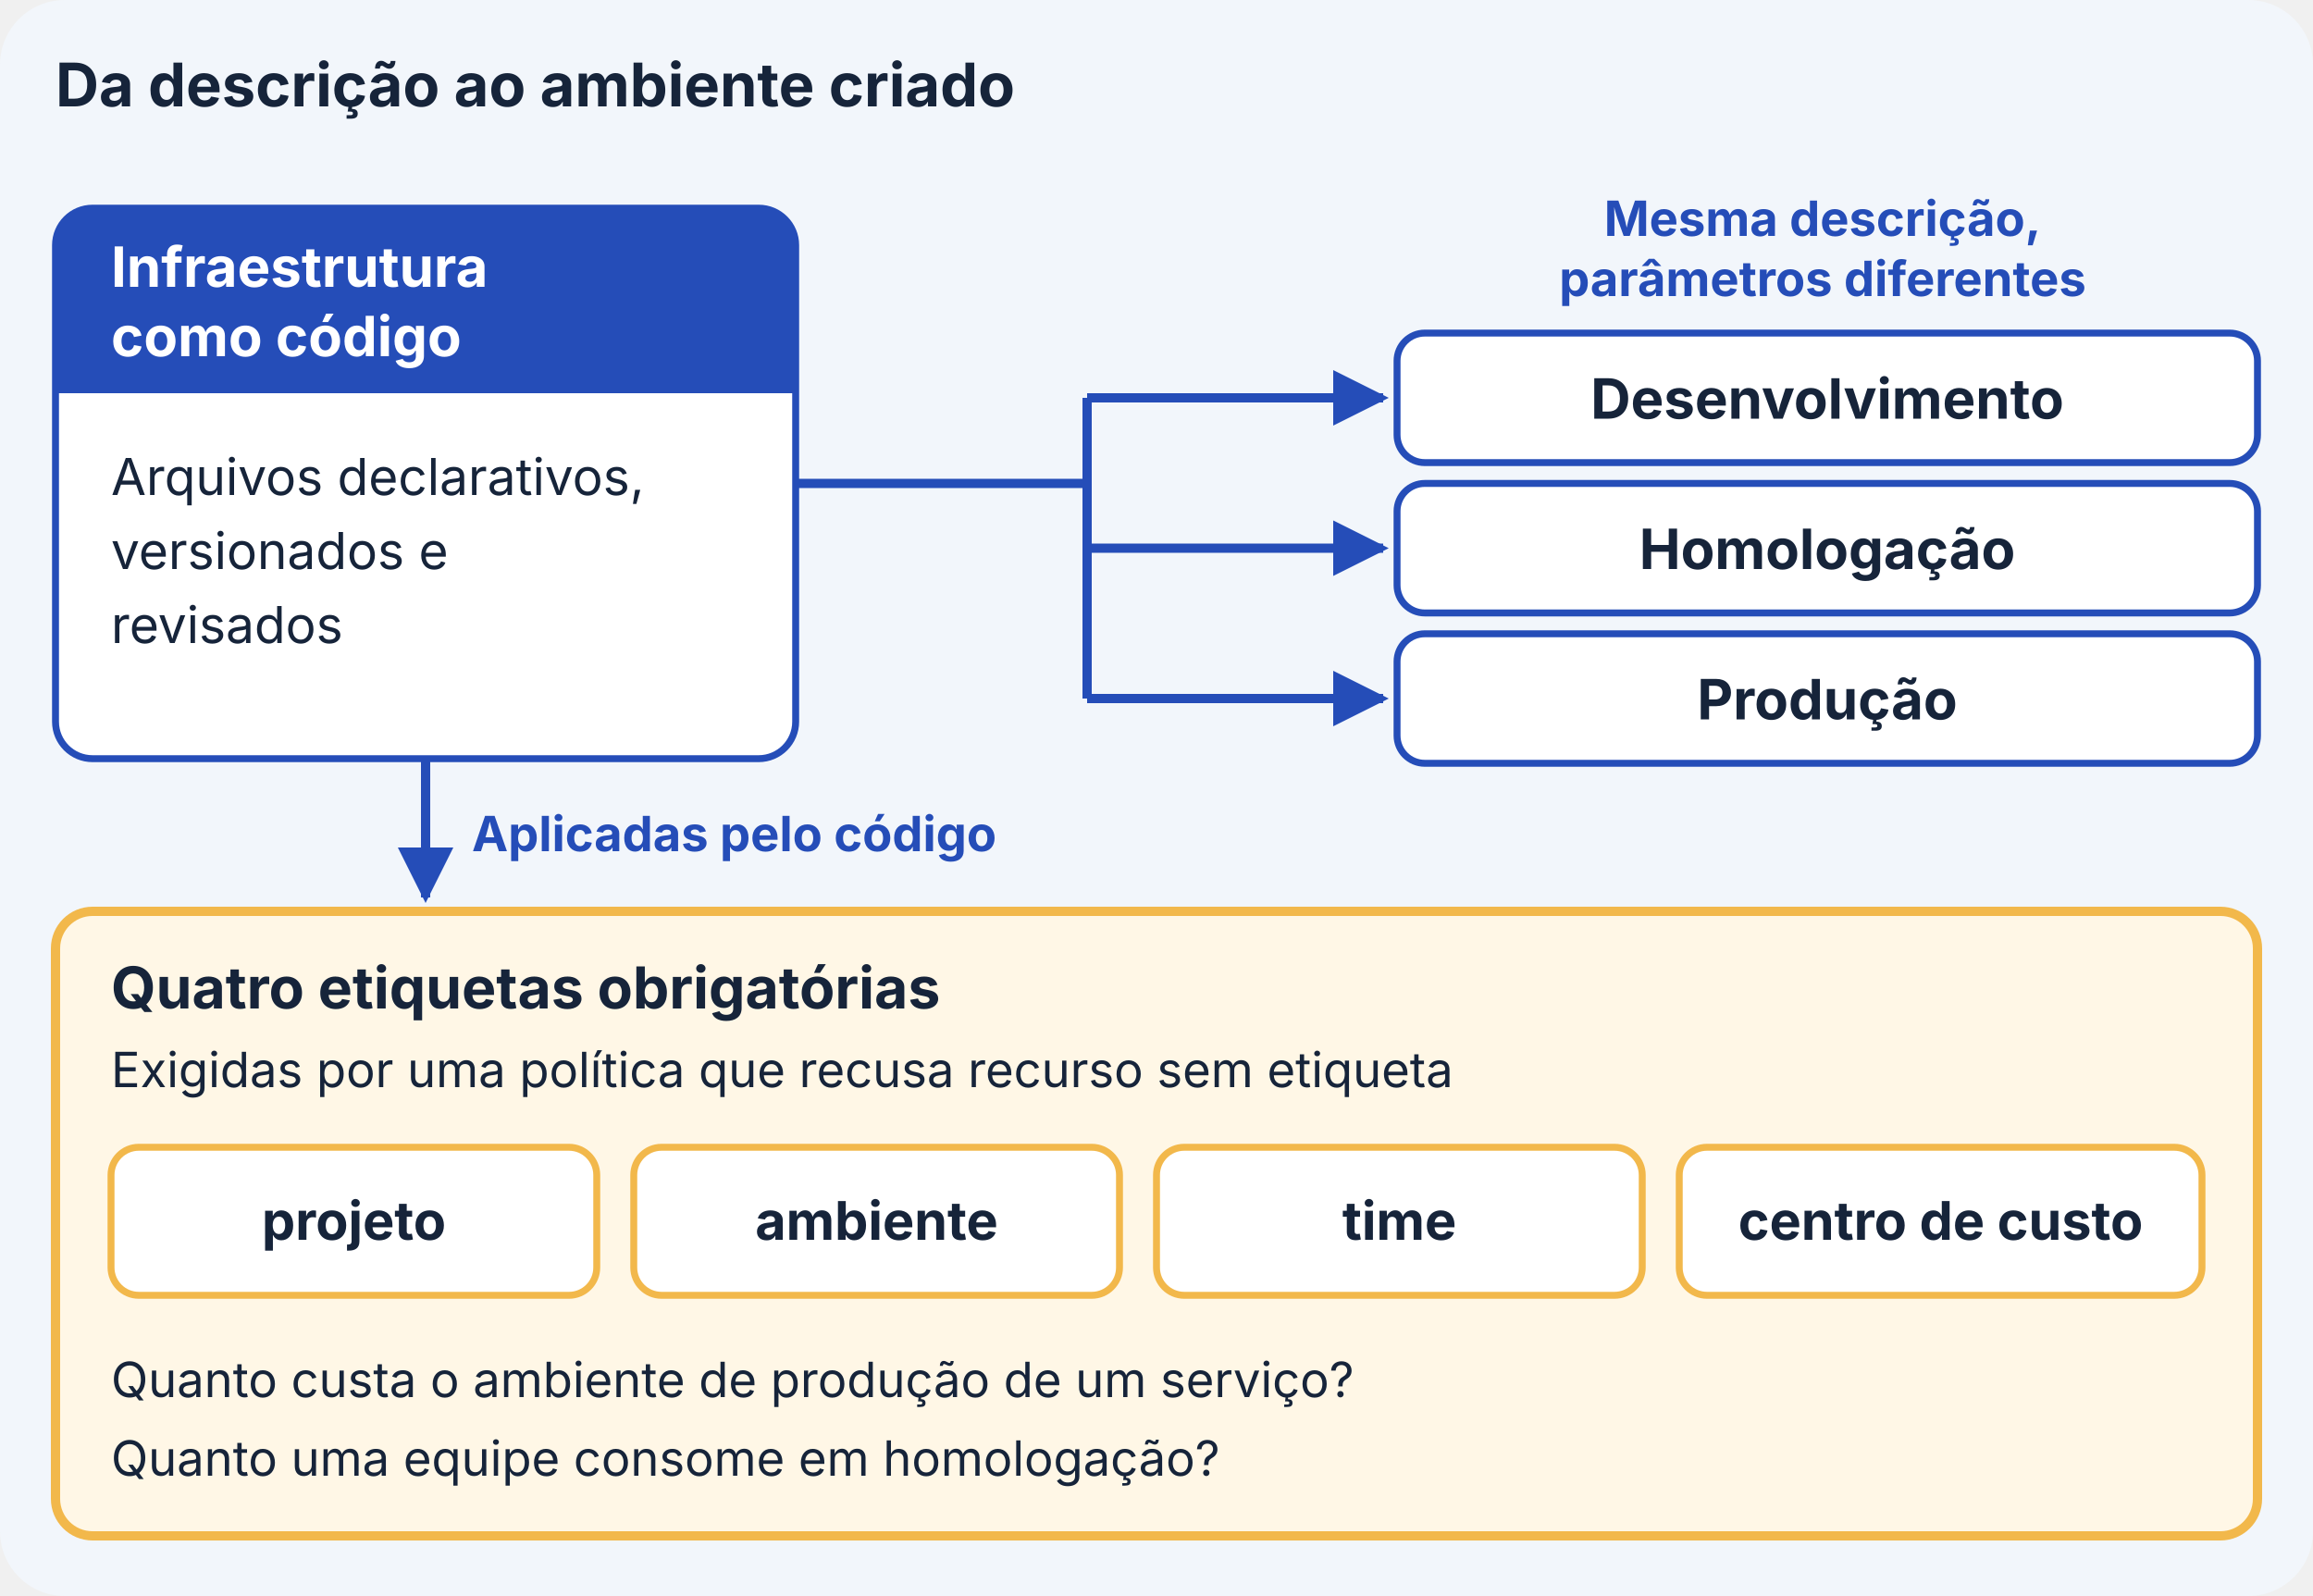
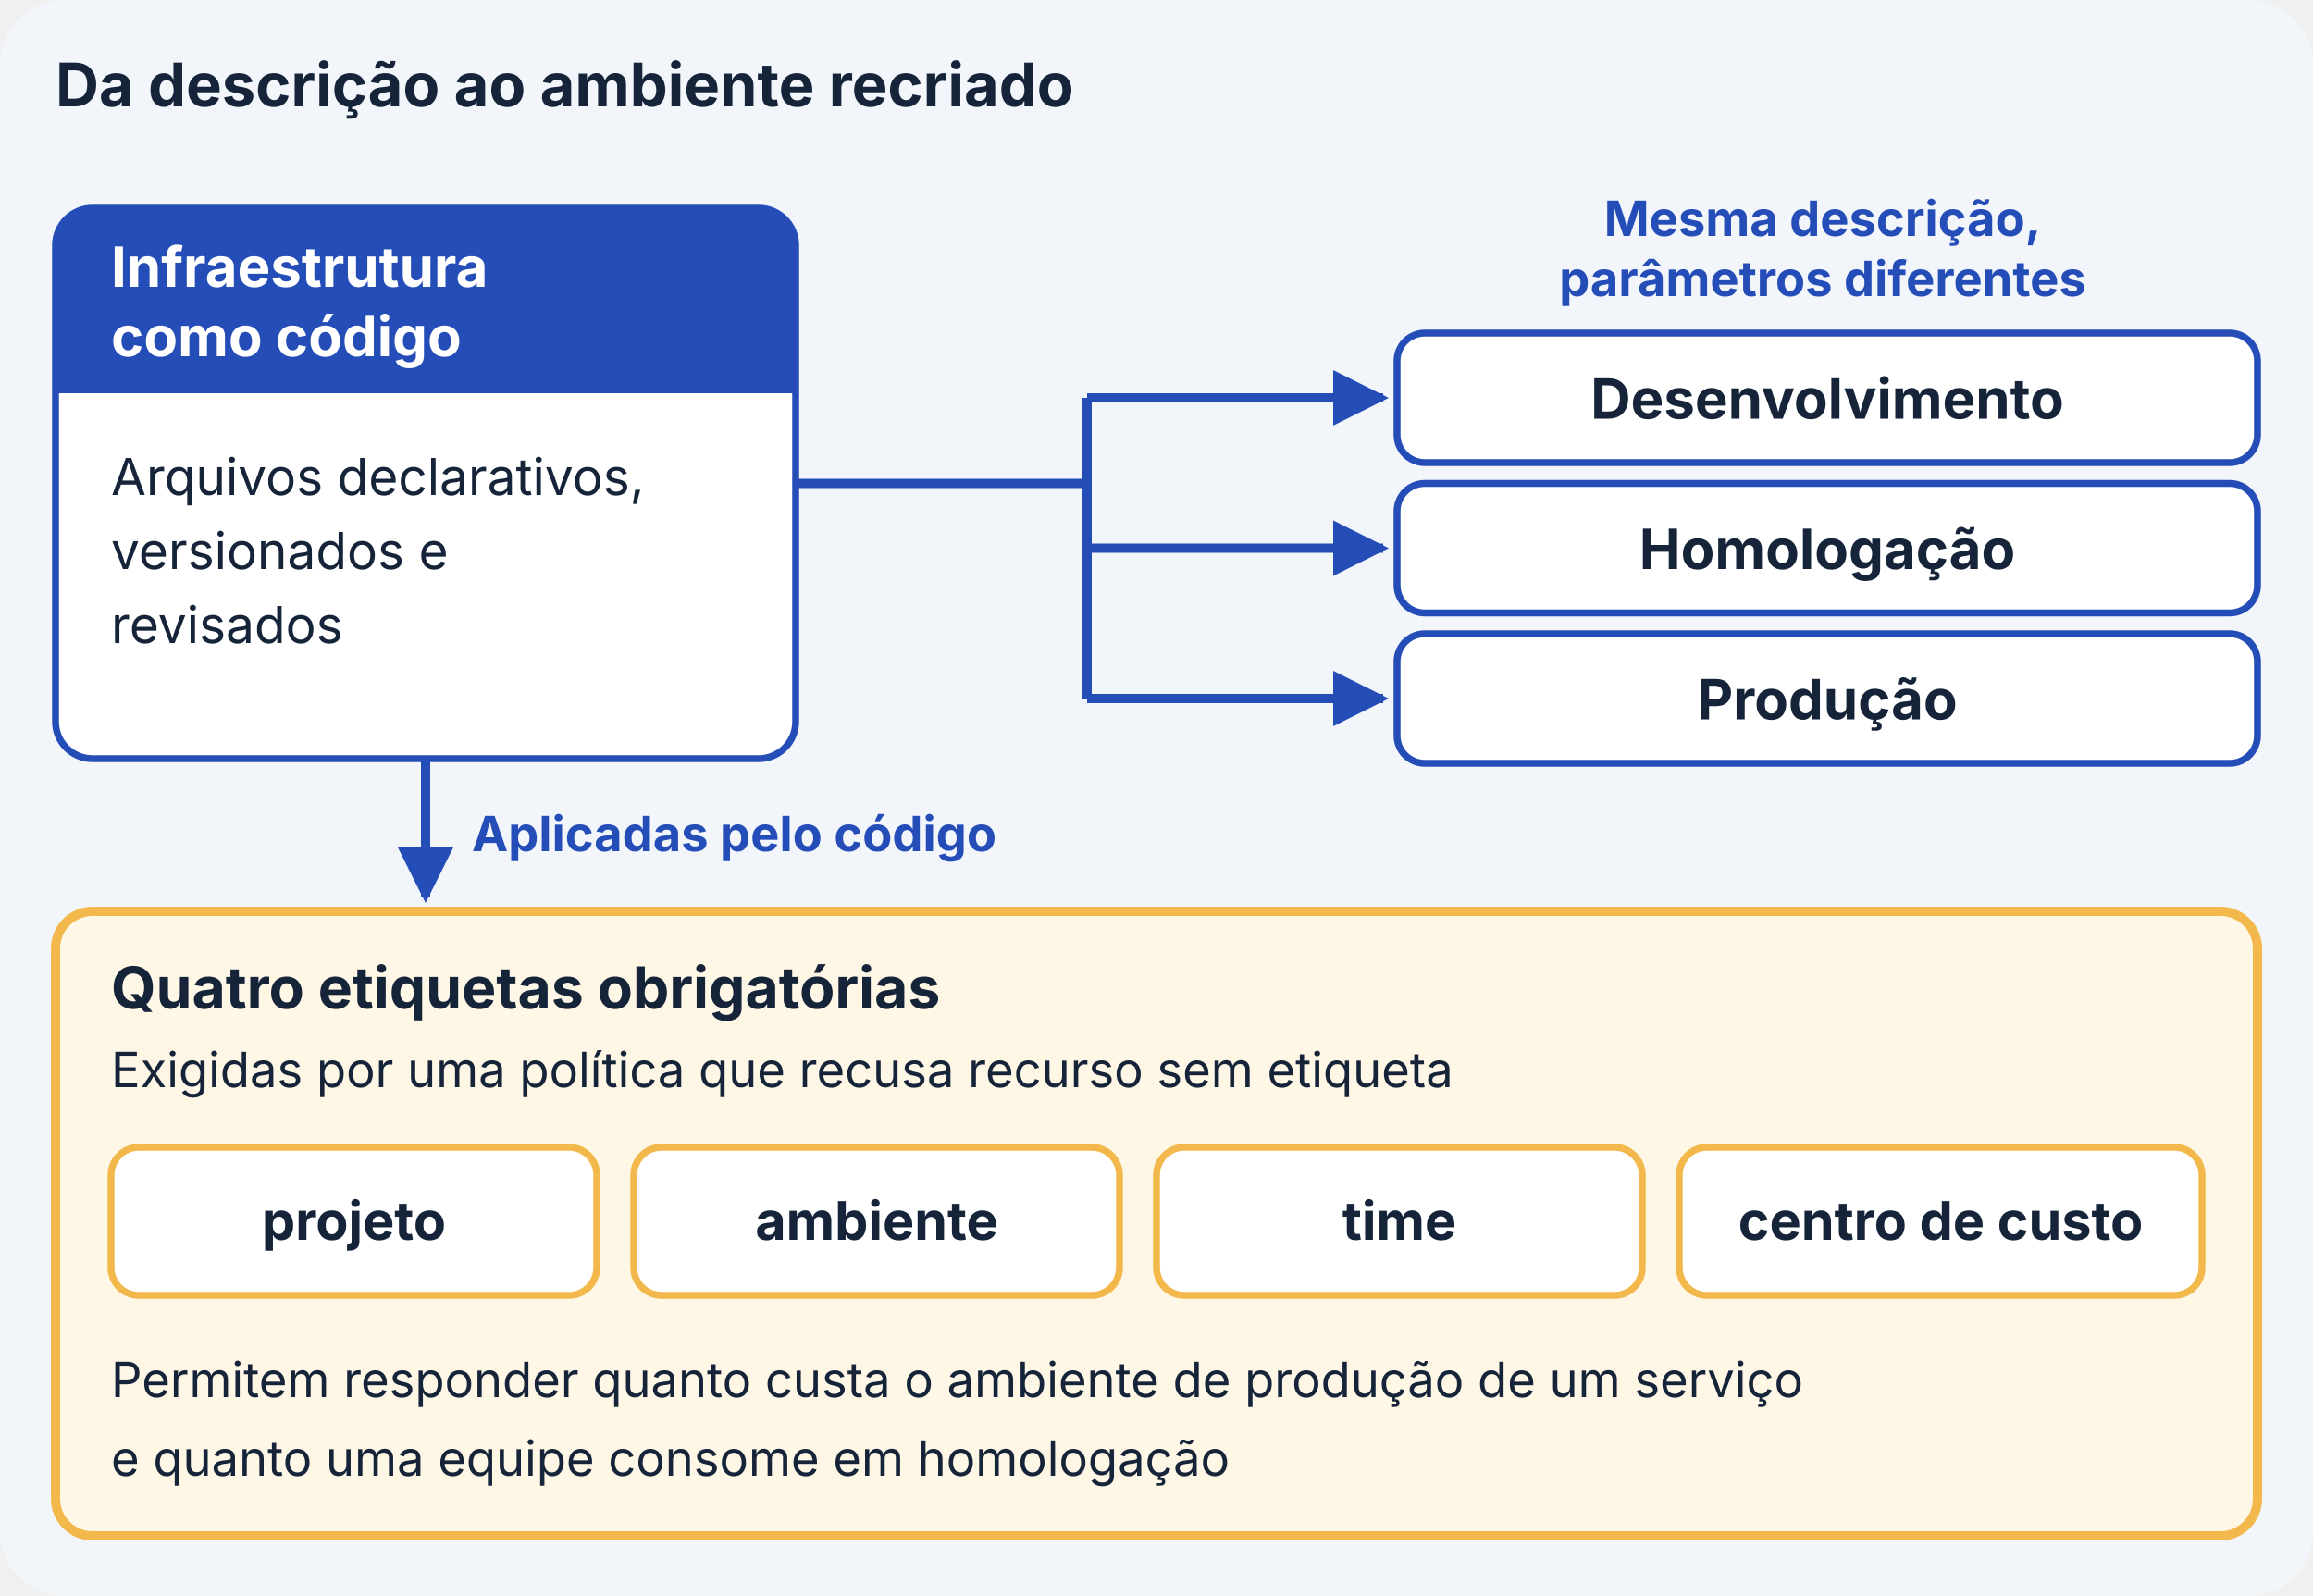
<svg xmlns="http://www.w3.org/2000/svg" viewBox="0 0 1000 690" role="img" aria-labelledby="title desc">
  <defs>
    <marker id="seta" viewBox="0 0 10 10" refX="9" refY="5" markerWidth="6" markerHeight="6" orient="auto-start-reverse">
      <path d="M0,0 L10,5 L0,10 z" fill="#254DB8" />
    </marker>
  </defs>
  <rect width="1000" height="690" rx="28" fill="#F2F6FB" />
  <g font-family="-apple-system,BlinkMacSystemFont,'Segoe UI',sans-serif" fill="#16243A">
-     <text x="24" y="46" style="font-size:26px;font-weight:700">Da descrição ao ambiente criado</text>
+     <text x="24" y="46" style="font-size:26px;font-weight:700">Da descrição ao ambiente recriado</text>
    <rect x="24" y="90" width="320" height="238" rx="16" fill="#FFFFFF" stroke="#254DB8" stroke-width="3" />
    <path d="M24,106 a16,16 0 0 1 16,-16 h288 a16,16 0 0 1 16,16 v64 h-320 z" fill="#254DB8" />
    <text x="48" y="124" style="font-size:24px;font-weight:700" fill="#FFFFFF">Infraestrutura</text>
    <text x="48" y="154" style="font-size:24px;font-weight:700" fill="#FFFFFF">como código</text>
    <text x="48" y="214" style="font-size:22px">Arquivos declarativos,</text>
    <text x="48" y="246" style="font-size:22px">versionados e</text>
    <text x="48" y="278" style="font-size:22px">revisados</text>
    <g stroke="#254DB8" stroke-width="4" fill="none">
      <line x1="344" y1="209" x2="470" y2="209" />
      <line x1="470" y1="172" x2="470" y2="302" />
      <line x1="470" y1="172" x2="598" y2="172" marker-end="url(#seta)" />
      <line x1="470" y1="237" x2="598" y2="237" marker-end="url(#seta)" />
      <line x1="470" y1="302" x2="598" y2="302" marker-end="url(#seta)" />
    </g>
    <text x="788" y="102" text-anchor="middle" style="font-size:21px;font-weight:700" fill="#254DB8">Mesma descrição,</text>
    <text x="788" y="128" text-anchor="middle" style="font-size:21px;font-weight:700" fill="#254DB8">parâmetros diferentes</text>
    <rect x="604" y="144" width="372" height="56" rx="12" fill="#FFFFFF" stroke="#254DB8" stroke-width="3" />
    <text x="790" y="181" text-anchor="middle" style="font-size:24px;font-weight:700">Desenvolvimento</text>
    <rect x="604" y="209" width="372" height="56" rx="12" fill="#FFFFFF" stroke="#254DB8" stroke-width="3" />
    <text x="790" y="246" text-anchor="middle" style="font-size:24px;font-weight:700">Homologação</text>
    <rect x="604" y="274" width="372" height="56" rx="12" fill="#FFFFFF" stroke="#254DB8" stroke-width="3" />
    <text x="790" y="311" text-anchor="middle" style="font-size:24px;font-weight:700">Produção</text>
    <line x1="184" y1="328" x2="184" y2="388" stroke="#254DB8" stroke-width="4" marker-end="url(#seta)" />
    <text x="204" y="368" style="font-size:21px;font-weight:700" fill="#254DB8">Aplicadas pelo código</text>
    <rect x="24" y="394" width="952" height="270" rx="16" fill="#FFF7E6" stroke="#F2B84B" stroke-width="4" />
    <text x="48" y="436" style="font-size:25px;font-weight:700">Quatro etiquetas obrigatórias</text>
    <text x="48" y="470" style="font-size:21px">Exigidas por uma política que recusa recurso sem etiqueta</text>
    <rect x="48" y="496" width="210" height="64" rx="12" fill="#FFFFFF" stroke="#F2B84B" stroke-width="3" />
    <text x="153" y="536" text-anchor="middle" style="font-size:23px;font-weight:700">projeto</text>
    <rect x="274" y="496" width="210" height="64" rx="12" fill="#FFFFFF" stroke="#F2B84B" stroke-width="3" />
    <text x="379" y="536" text-anchor="middle" style="font-size:23px;font-weight:700">ambiente</text>
    <rect x="500" y="496" width="210" height="64" rx="12" fill="#FFFFFF" stroke="#F2B84B" stroke-width="3" />
    <text x="605" y="536" text-anchor="middle" style="font-size:23px;font-weight:700">time</text>
    <rect x="726" y="496" width="226" height="64" rx="12" fill="#FFFFFF" stroke="#F2B84B" stroke-width="3" />
    <text x="839" y="536" text-anchor="middle" style="font-size:23px;font-weight:700">centro de custo</text>
-     <text x="48" y="604" style="font-size:21px">Quanto custa o ambiente de produção de um serviço?</text>
-     <text x="48" y="638" style="font-size:21px">Quanto uma equipe consome em homologação?</text>
+     <text x="48" y="604" style="font-size:21px">Permitem responder quanto custa o ambiente de produção de um serviço</text>
+     <text x="48" y="638" style="font-size:21px">e quanto uma equipe consome em homologação</text>
  </g>
</svg>
